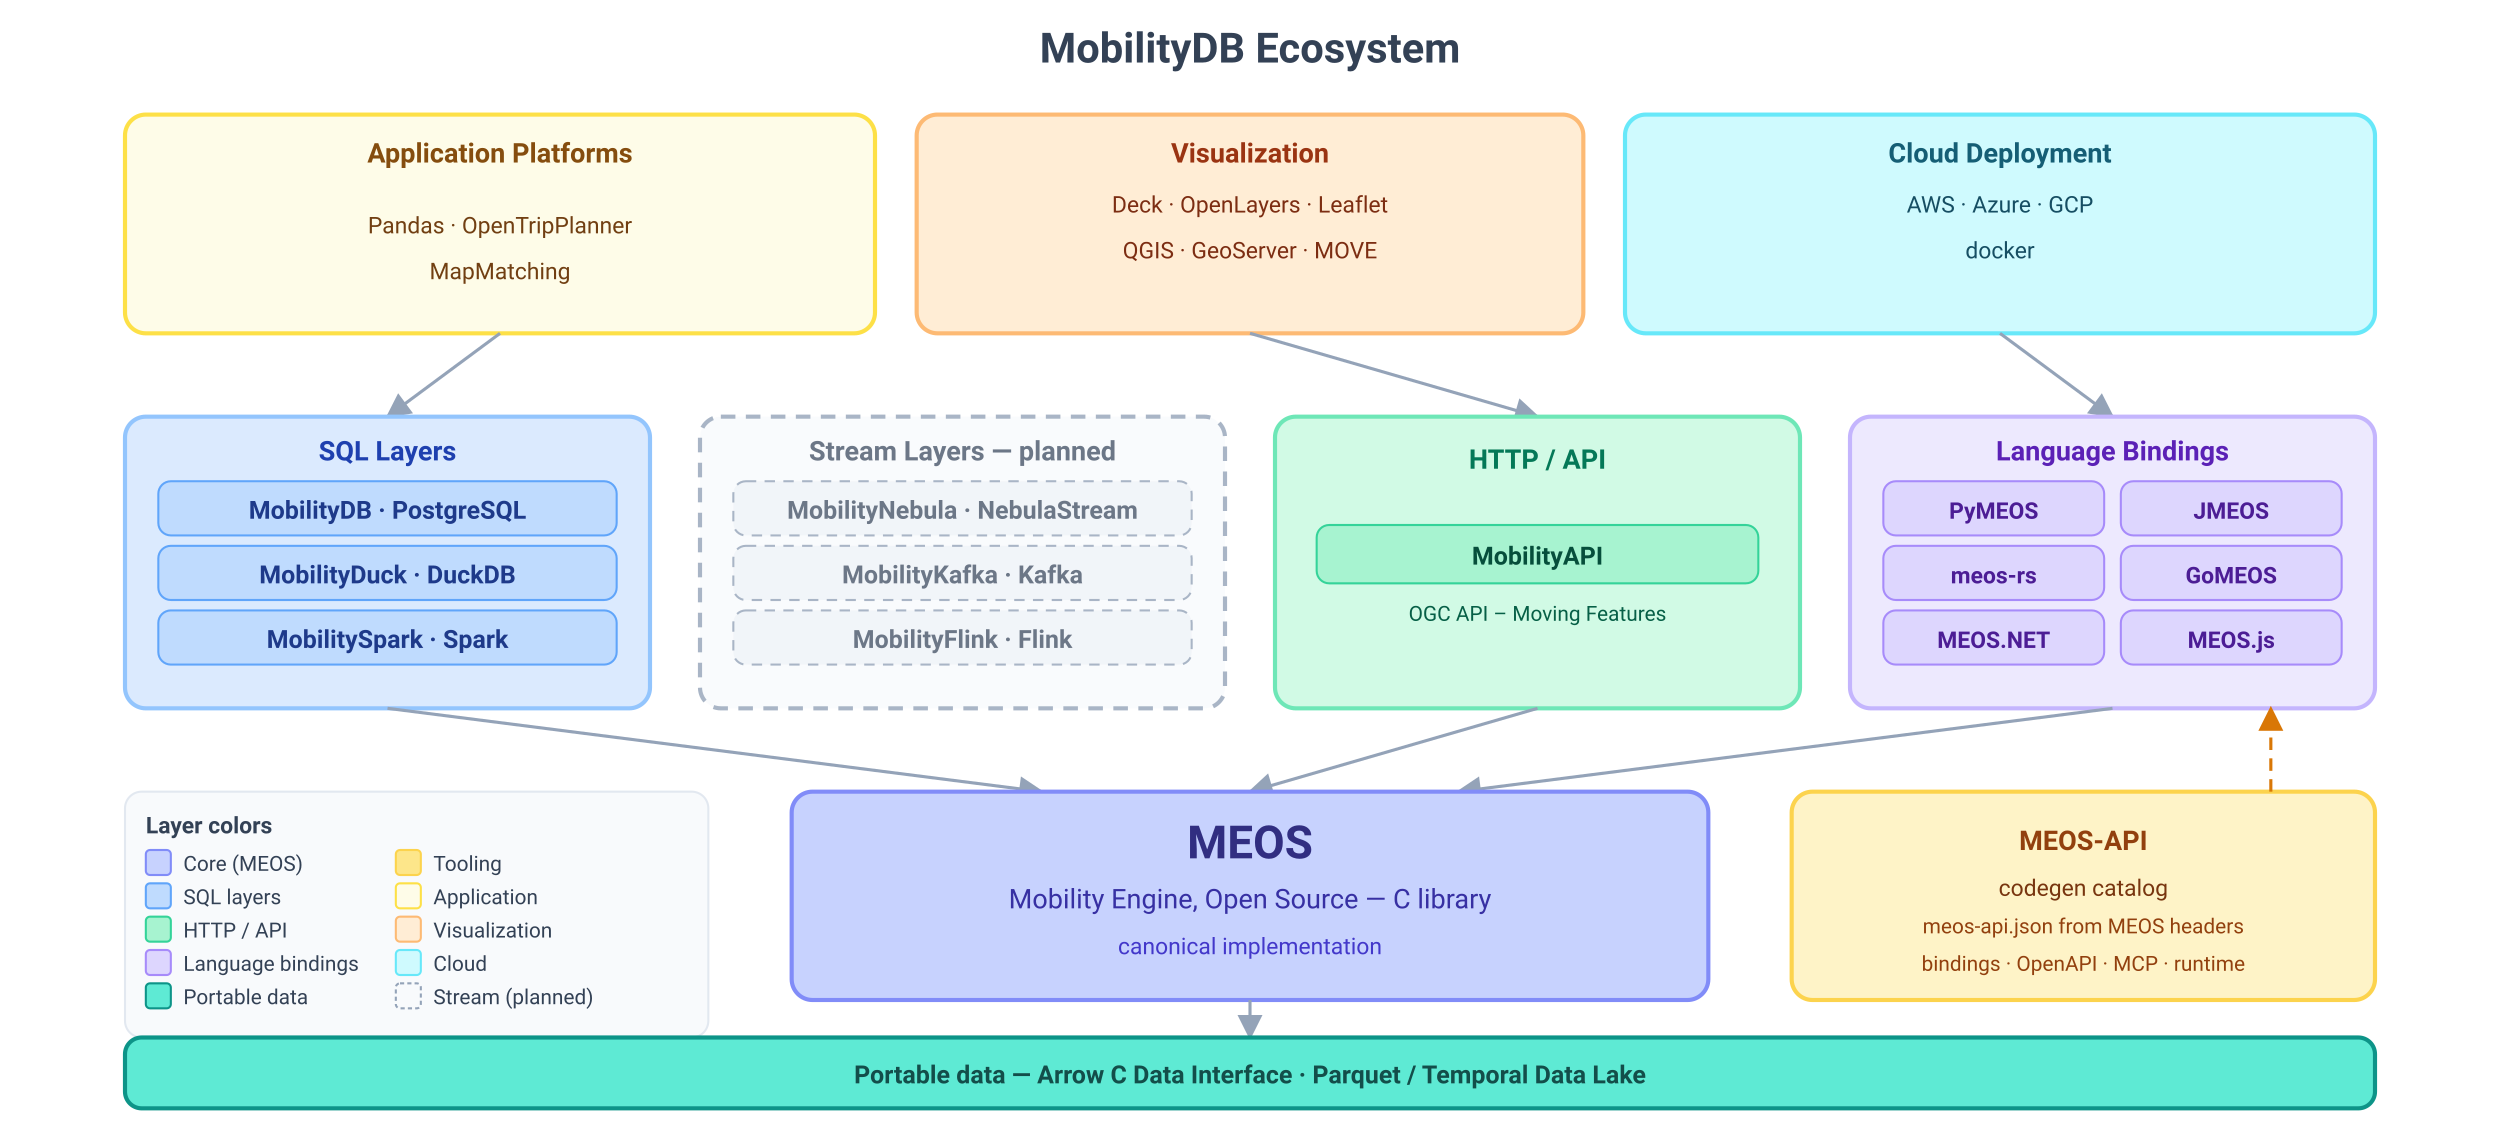
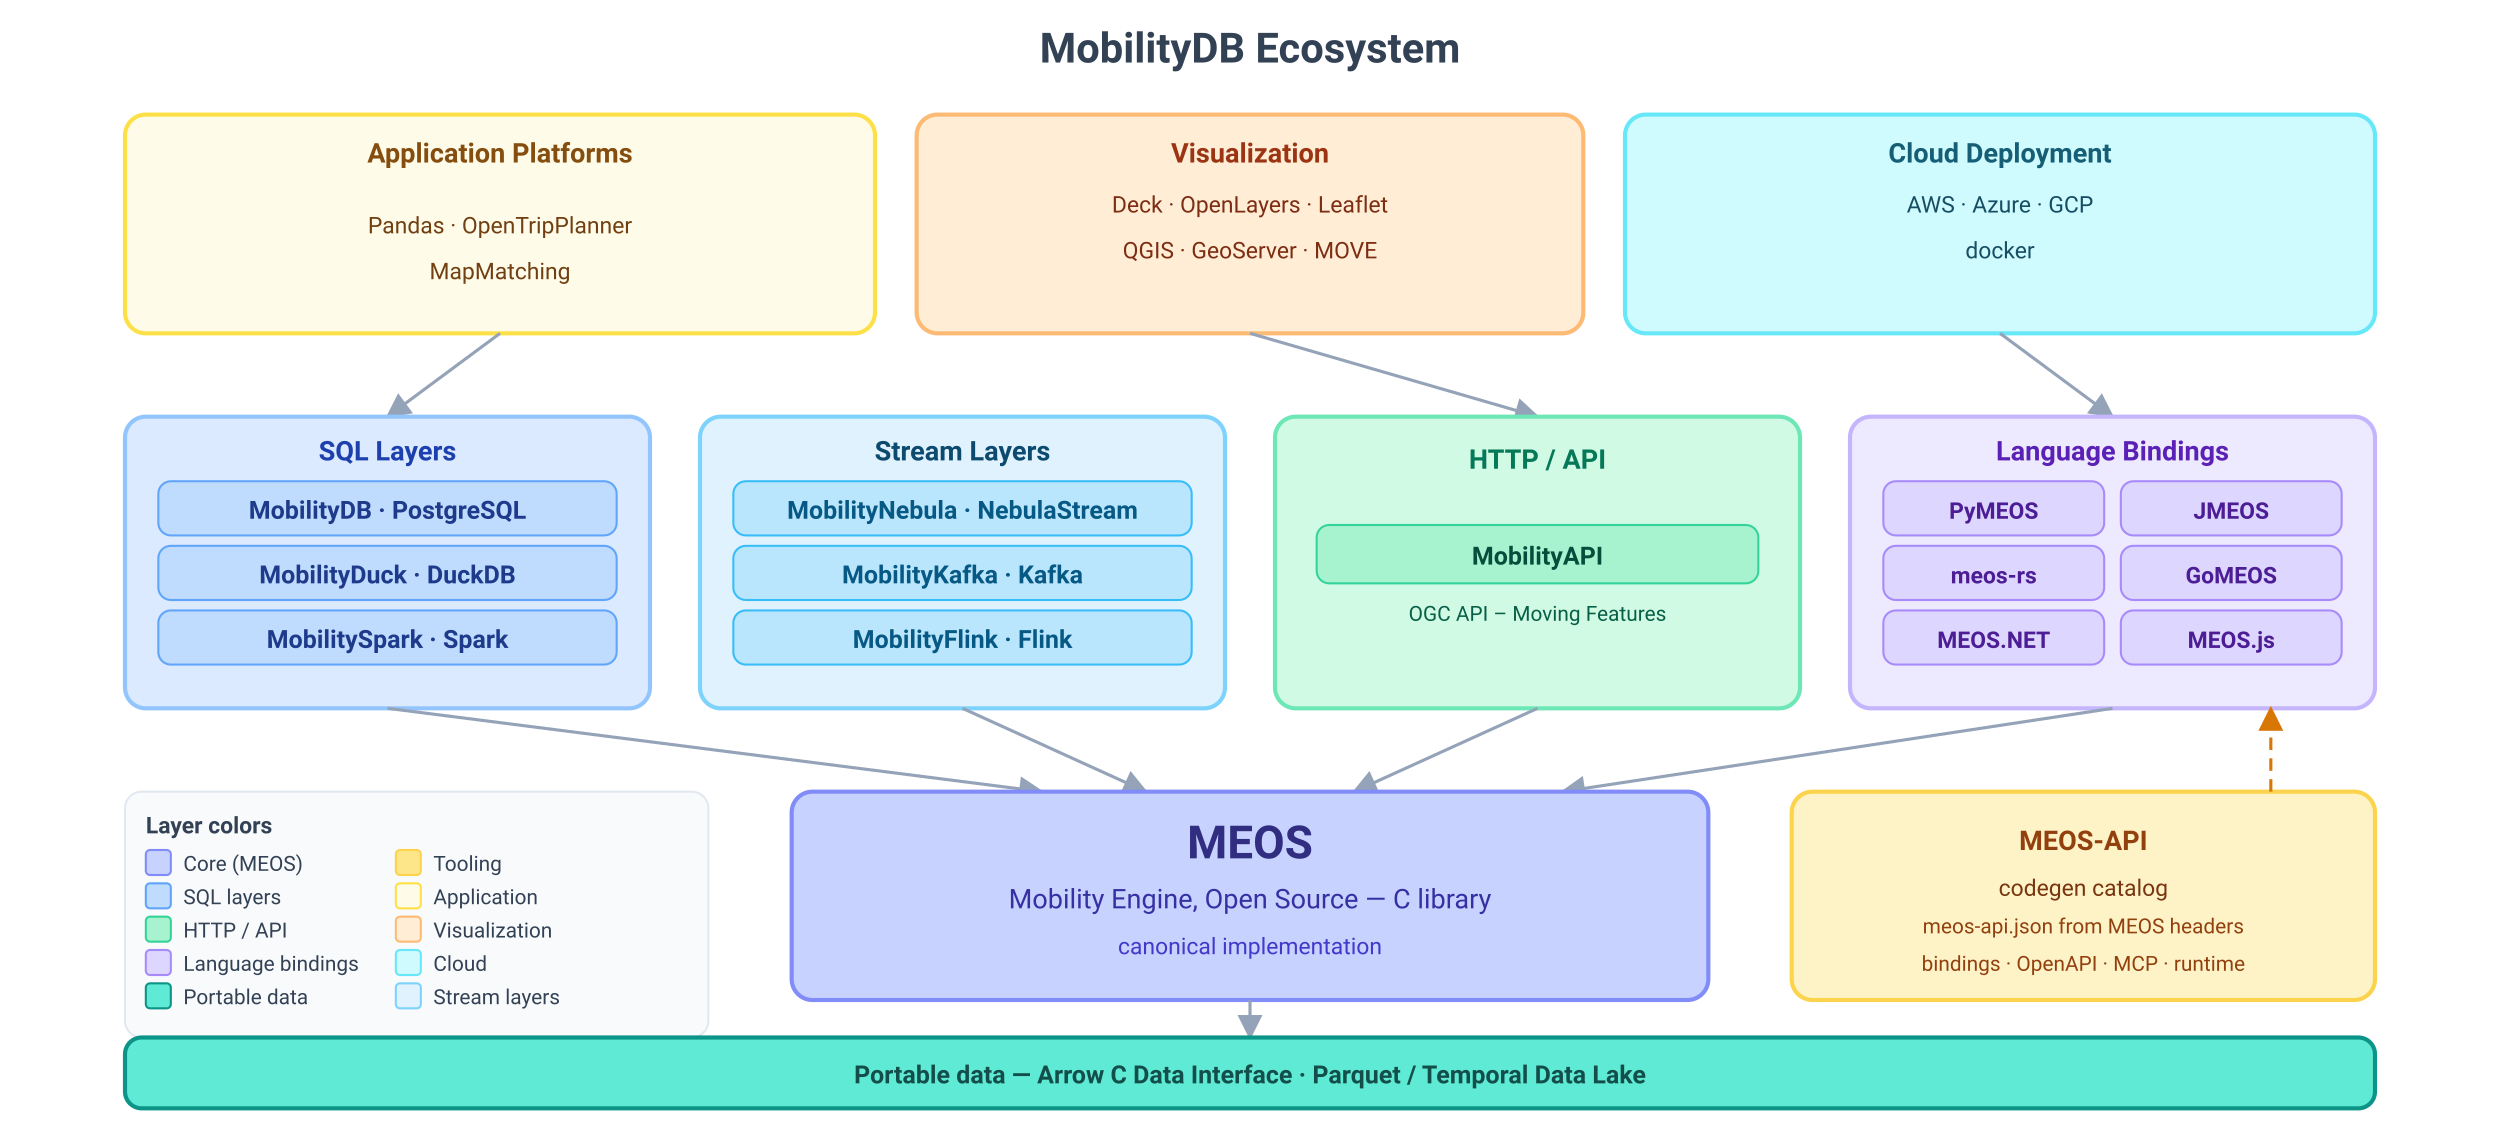
<svg xmlns="http://www.w3.org/2000/svg" viewBox="0 0 1200 545" font-family="-apple-system, BlinkMacSystemFont, 'Segoe UI', Roboto, sans-serif">
  <defs>
    <marker id="arrow" viewBox="0 0 10 10" refX="9" refY="5" markerWidth="8" markerHeight="8" orient="auto-start-reverse">
      <path d="M 0 0 L 10 5 L 0 10 z" fill="#94a3b8" />
    </marker>
    <marker id="arrowDotted" viewBox="0 0 10 10" refX="9" refY="5" markerWidth="8" markerHeight="8" orient="auto-start-reverse">
      <path d="M 0 0 L 10 5 L 0 10 z" fill="#d97706" />
    </marker>
  </defs>
  <text x="600" y="30" text-anchor="middle" font-size="20" font-weight="600" fill="#334155">MobilityDB Ecosystem</text>
  <rect x="60" y="55" width="360" height="105" rx="10" fill="#fefce8" stroke="#fde047" stroke-width="2" />
  <text x="240" y="78" text-anchor="middle" font-size="13" font-weight="700" fill="#854d0e">Application Platforms</text>
  <text x="240" y="112" text-anchor="middle" font-size="11" fill="#713f12">Pandas · OpenTripPlanner</text>
  <text x="240" y="134" text-anchor="middle" font-size="11" fill="#713f12">MapMatching</text>
  <rect x="440" y="55" width="320" height="105" rx="10" fill="#ffedd5" stroke="#fdba74" stroke-width="2" />
  <text x="600" y="78" text-anchor="middle" font-size="13" font-weight="700" fill="#9a3412">Visualization</text>
  <text x="600" y="102" text-anchor="middle" font-size="11" fill="#7c2d12">Deck · OpenLayers · Leaflet</text>
  <text x="600" y="124" text-anchor="middle" font-size="11" fill="#7c2d12">QGIS · GeoServer · MOVE</text>
  <rect x="780" y="55" width="360" height="105" rx="10" fill="#cffafe" stroke="#67e8f9" stroke-width="2" />
  <text x="960" y="78" text-anchor="middle" font-size="13" font-weight="700" fill="#155e75">Cloud Deployment</text>
  <text x="960" y="102" text-anchor="middle" font-size="11" fill="#164e63">AWS · Azure · GCP</text>
  <text x="960" y="124" text-anchor="middle" font-size="11" fill="#164e63">docker</text>
  <line x1="240" y1="160" x2="186" y2="200" stroke="#94a3b8" stroke-width="1.5" marker-end="url(#arrow)" />
  <line x1="600" y1="160" x2="738" y2="200" stroke="#94a3b8" stroke-width="1.5" marker-end="url(#arrow)" />
  <line x1="960" y1="160" x2="1014" y2="200" stroke="#94a3b8" stroke-width="1.5" marker-end="url(#arrow)" />
  <rect x="60" y="200" width="252" height="140" rx="10" fill="#dbeafe" stroke="#93c5fd" stroke-width="2" />
  <text x="186" y="221" text-anchor="middle" font-size="13" font-weight="700" fill="#1e40af">SQL Layers</text>
  <rect x="76" y="231" width="220" height="26" rx="6" fill="#bfdbfe" stroke="#60a5fa" stroke-width="1" />
  <text x="186" y="249" text-anchor="middle" font-size="12" fill="#1e3a8a" font-weight="600">MobilityDB · PostgreSQL</text>
  <rect x="76" y="262" width="220" height="26" rx="6" fill="#bfdbfe" stroke="#60a5fa" stroke-width="1" />
  <text x="186" y="280" text-anchor="middle" font-size="12" fill="#1e3a8a" font-weight="600">MobilityDuck · DuckDB</text>
  <rect x="76" y="293" width="220" height="26" rx="6" fill="#bfdbfe" stroke="#60a5fa" stroke-width="1" />
  <text x="186" y="311" text-anchor="middle" font-size="12" fill="#1e3a8a" font-weight="600">MobilitySpark · Spark</text>
-   <g opacity="0.8">
-     <rect x="336" y="200" width="252" height="140" rx="10" fill="#f8fafc" stroke="#94a3b8" stroke-width="2" stroke-dasharray="7,5" />
-     <text x="462" y="221" text-anchor="middle" font-size="13" font-weight="700" fill="#475569">Stream Layers — planned</text>
-     <rect x="352" y="231" width="220" height="26" rx="6" fill="#eef2f7" stroke="#94a3b8" stroke-width="1" stroke-dasharray="5,4" />
-     <text x="462" y="249" text-anchor="middle" font-size="12" font-weight="600" fill="#475569">MobilityNebula · NebulaStream</text>
-     <rect x="352" y="262" width="220" height="26" rx="6" fill="#eef2f7" stroke="#94a3b8" stroke-width="1" stroke-dasharray="5,4" />
-     <text x="462" y="280" text-anchor="middle" font-size="12" font-weight="600" fill="#475569">MobilityKafka · Kafka</text>
-     <rect x="352" y="293" width="220" height="26" rx="6" fill="#eef2f7" stroke="#94a3b8" stroke-width="1" stroke-dasharray="5,4" />
-     <text x="462" y="311" text-anchor="middle" font-size="12" font-weight="600" fill="#475569">MobilityFlink · Flink</text>
-   </g>
+   <rect x="336" y="200" width="252" height="140" rx="10" fill="#e0f2fe" stroke="#7dd3fc" stroke-width="2" />
+   <text x="462" y="221" text-anchor="middle" font-size="13" font-weight="700" fill="#0c4a6e">Stream Layers</text>
+   <rect x="352" y="231" width="220" height="26" rx="6" fill="#bae6fd" stroke="#38bdf8" stroke-width="1" />
+   <text x="462" y="249" text-anchor="middle" font-size="12" font-weight="600" fill="#075985">MobilityNebula · NebulaStream</text>
+   <rect x="352" y="262" width="220" height="26" rx="6" fill="#bae6fd" stroke="#38bdf8" stroke-width="1" />
+   <text x="462" y="280" text-anchor="middle" font-size="12" font-weight="600" fill="#075985">MobilityKafka · Kafka</text>
+   <rect x="352" y="293" width="220" height="26" rx="6" fill="#bae6fd" stroke="#38bdf8" stroke-width="1" />
+   <text x="462" y="311" text-anchor="middle" font-size="12" font-weight="600" fill="#075985">MobilityFlink · Flink</text>
  <rect x="612" y="200" width="252" height="140" rx="10" fill="#d1fae5" stroke="#6ee7b7" stroke-width="2" />
  <text x="738" y="225" text-anchor="middle" font-size="13" font-weight="700" fill="#047857">HTTP / API</text>
  <rect x="632" y="252" width="212" height="28" rx="6" fill="#a7f3d0" stroke="#34d399" stroke-width="1" />
  <text x="738" y="271" text-anchor="middle" font-size="12" fill="#064e3b" font-weight="600">MobilityAPI</text>
  <text x="738" y="298" text-anchor="middle" font-size="10" fill="#065f46">OGC API – Moving Features</text>
  <rect x="888" y="200" width="252" height="140" rx="10" fill="#ede9fe" stroke="#c4b5fd" stroke-width="2" />
  <text x="1014" y="221" text-anchor="middle" font-size="13" font-weight="700" fill="#5b21b6">Language Bindings</text>
  <rect x="904" y="231" width="106" height="26" rx="6" fill="#ddd6fe" stroke="#a78bfa" stroke-width="1" />
  <text x="957" y="249" text-anchor="middle" font-size="11" fill="#4c1d95" font-weight="600">PyMEOS</text>
  <rect x="1018" y="231" width="106" height="26" rx="6" fill="#ddd6fe" stroke="#a78bfa" stroke-width="1" />
  <text x="1071" y="249" text-anchor="middle" font-size="11" fill="#4c1d95" font-weight="600">JMEOS</text>
  <rect x="904" y="262" width="106" height="26" rx="6" fill="#ddd6fe" stroke="#a78bfa" stroke-width="1" />
  <text x="957" y="280" text-anchor="middle" font-size="11" fill="#4c1d95" font-weight="600">meos-rs</text>
  <rect x="1018" y="262" width="106" height="26" rx="6" fill="#ddd6fe" stroke="#a78bfa" stroke-width="1" />
  <text x="1071" y="280" text-anchor="middle" font-size="11" fill="#4c1d95" font-weight="600">GoMEOS</text>
  <rect x="904" y="293" width="106" height="26" rx="6" fill="#ddd6fe" stroke="#a78bfa" stroke-width="1" />
  <text x="957" y="311" text-anchor="middle" font-size="11" fill="#4c1d95" font-weight="600">MEOS.NET</text>
  <rect x="1018" y="293" width="106" height="26" rx="6" fill="#ddd6fe" stroke="#a78bfa" stroke-width="1" />
  <text x="1071" y="311" text-anchor="middle" font-size="11" fill="#4c1d95" font-weight="600">MEOS.js</text>
  <line x1="186" y1="340" x2="500" y2="380" stroke="#94a3b8" stroke-width="1.5" marker-end="url(#arrow)" />
-   <line x1="738" y1="340" x2="600" y2="380" stroke="#94a3b8" stroke-width="1.5" marker-end="url(#arrow)" />
-   <line x1="1014" y1="340" x2="700" y2="380" stroke="#94a3b8" stroke-width="1.5" marker-end="url(#arrow)" />
+   <line x1="462" y1="340" x2="550" y2="380" stroke="#94a3b8" stroke-width="1.5" marker-end="url(#arrow)" />
+   <line x1="738" y1="340" x2="650" y2="380" stroke="#94a3b8" stroke-width="1.5" marker-end="url(#arrow)" />
+   <line x1="1014" y1="340" x2="750" y2="380" stroke="#94a3b8" stroke-width="1.5" marker-end="url(#arrow)" />
  <rect x="380" y="380" width="440" height="100" rx="10" fill="#c7d2fe" stroke="#818cf8" stroke-width="2" />
  <text x="600" y="412" text-anchor="middle" font-size="22" font-weight="700" fill="#312e81">MEOS</text>
  <text x="600" y="436" text-anchor="middle" font-size="13" fill="#3730a3">Mobility Engine, Open Source — C library</text>
  <text x="600" y="458" text-anchor="middle" font-size="11" fill="#4338ca">canonical implementation</text>
  <rect x="860" y="380" width="280" height="100" rx="10" fill="#fef3c7" stroke="#fcd34d" stroke-width="2" />
  <text x="1000" y="408" text-anchor="middle" font-size="13" font-weight="700" fill="#92400e">MEOS-API</text>
  <text x="1000" y="430" text-anchor="middle" font-size="11" fill="#78350f">codegen catalog</text>
  <text x="1000" y="448" text-anchor="middle" font-size="10" fill="#92400e">meos-api.json from MEOS headers</text>
  <text x="1000" y="466" text-anchor="middle" font-size="10" fill="#92400e">bindings · OpenAPI · MCP · runtime</text>
  <path d="M 1090 380 L 1090 340" stroke="#d97706" stroke-width="1.5" stroke-dasharray="6,4" fill="none" marker-end="url(#arrowDotted)" />
  <rect x="60" y="380" width="280" height="118" rx="8" fill="#f8fafc" stroke="#e2e8f0" stroke-width="1" />
  <text x="70" y="400" font-size="11" font-weight="700" fill="#334155">Layer colors</text>
  <rect x="70" y="408" width="12" height="12" rx="2" fill="#c7d2fe" stroke="#818cf8" />
  <text x="88" y="418" font-size="10" fill="#334155">Core (MEOS)</text>
  <rect x="70" y="424" width="12" height="12" rx="2" fill="#bfdbfe" stroke="#60a5fa" />
  <text x="88" y="434" font-size="10" fill="#334155">SQL layers</text>
  <rect x="70" y="440" width="12" height="12" rx="2" fill="#a7f3d0" stroke="#34d399" />
  <text x="88" y="450" font-size="10" fill="#334155">HTTP / API</text>
  <rect x="70" y="456" width="12" height="12" rx="2" fill="#ddd6fe" stroke="#a78bfa" />
  <text x="88" y="466" font-size="10" fill="#334155">Language bindings</text>
  <rect x="190" y="408" width="12" height="12" rx="2" fill="#fde68a" stroke="#fcd34d" />
  <text x="208" y="418" font-size="10" fill="#334155">Tooling</text>
  <rect x="190" y="424" width="12" height="12" rx="2" fill="#fefce8" stroke="#fde047" />
  <text x="208" y="434" font-size="10" fill="#334155">Application</text>
  <rect x="190" y="440" width="12" height="12" rx="2" fill="#ffedd5" stroke="#fdba74" />
  <text x="208" y="450" font-size="10" fill="#334155">Visualization</text>
  <rect x="190" y="456" width="12" height="12" rx="2" fill="#cffafe" stroke="#67e8f9" />
  <text x="208" y="466" font-size="10" fill="#334155">Cloud</text>
  <rect x="70" y="472" width="12" height="12" rx="2" fill="#5eead4" stroke="#0d9488" />
  <text x="88" y="482" font-size="10" fill="#334155">Portable data</text>
-   <rect x="190" y="472" width="12" height="12" rx="2" fill="#f8fafc" stroke="#94a3b8" stroke-dasharray="2,1.5" />
-   <text x="208" y="482" font-size="10" fill="#334155">Stream (planned)</text>
+   <rect x="190" y="472" width="12" height="12" rx="2" fill="#e0f2fe" stroke="#7dd3fc" />
+   <text x="208" y="482" font-size="10" fill="#334155">Stream layers</text>
  <line x1="600" y1="480" x2="600" y2="498" stroke="#94a3b8" stroke-width="1.5" marker-end="url(#arrow)" />
  <rect x="60" y="498" width="1080" height="34" rx="8" fill="#5eead4" stroke="#0d9488" stroke-width="2" />
  <text x="600" y="520" text-anchor="middle" font-size="12" font-weight="700" fill="#134e4a">Portable data — Arrow C Data Interface · Parquet / Temporal Data Lake</text>
</svg>
